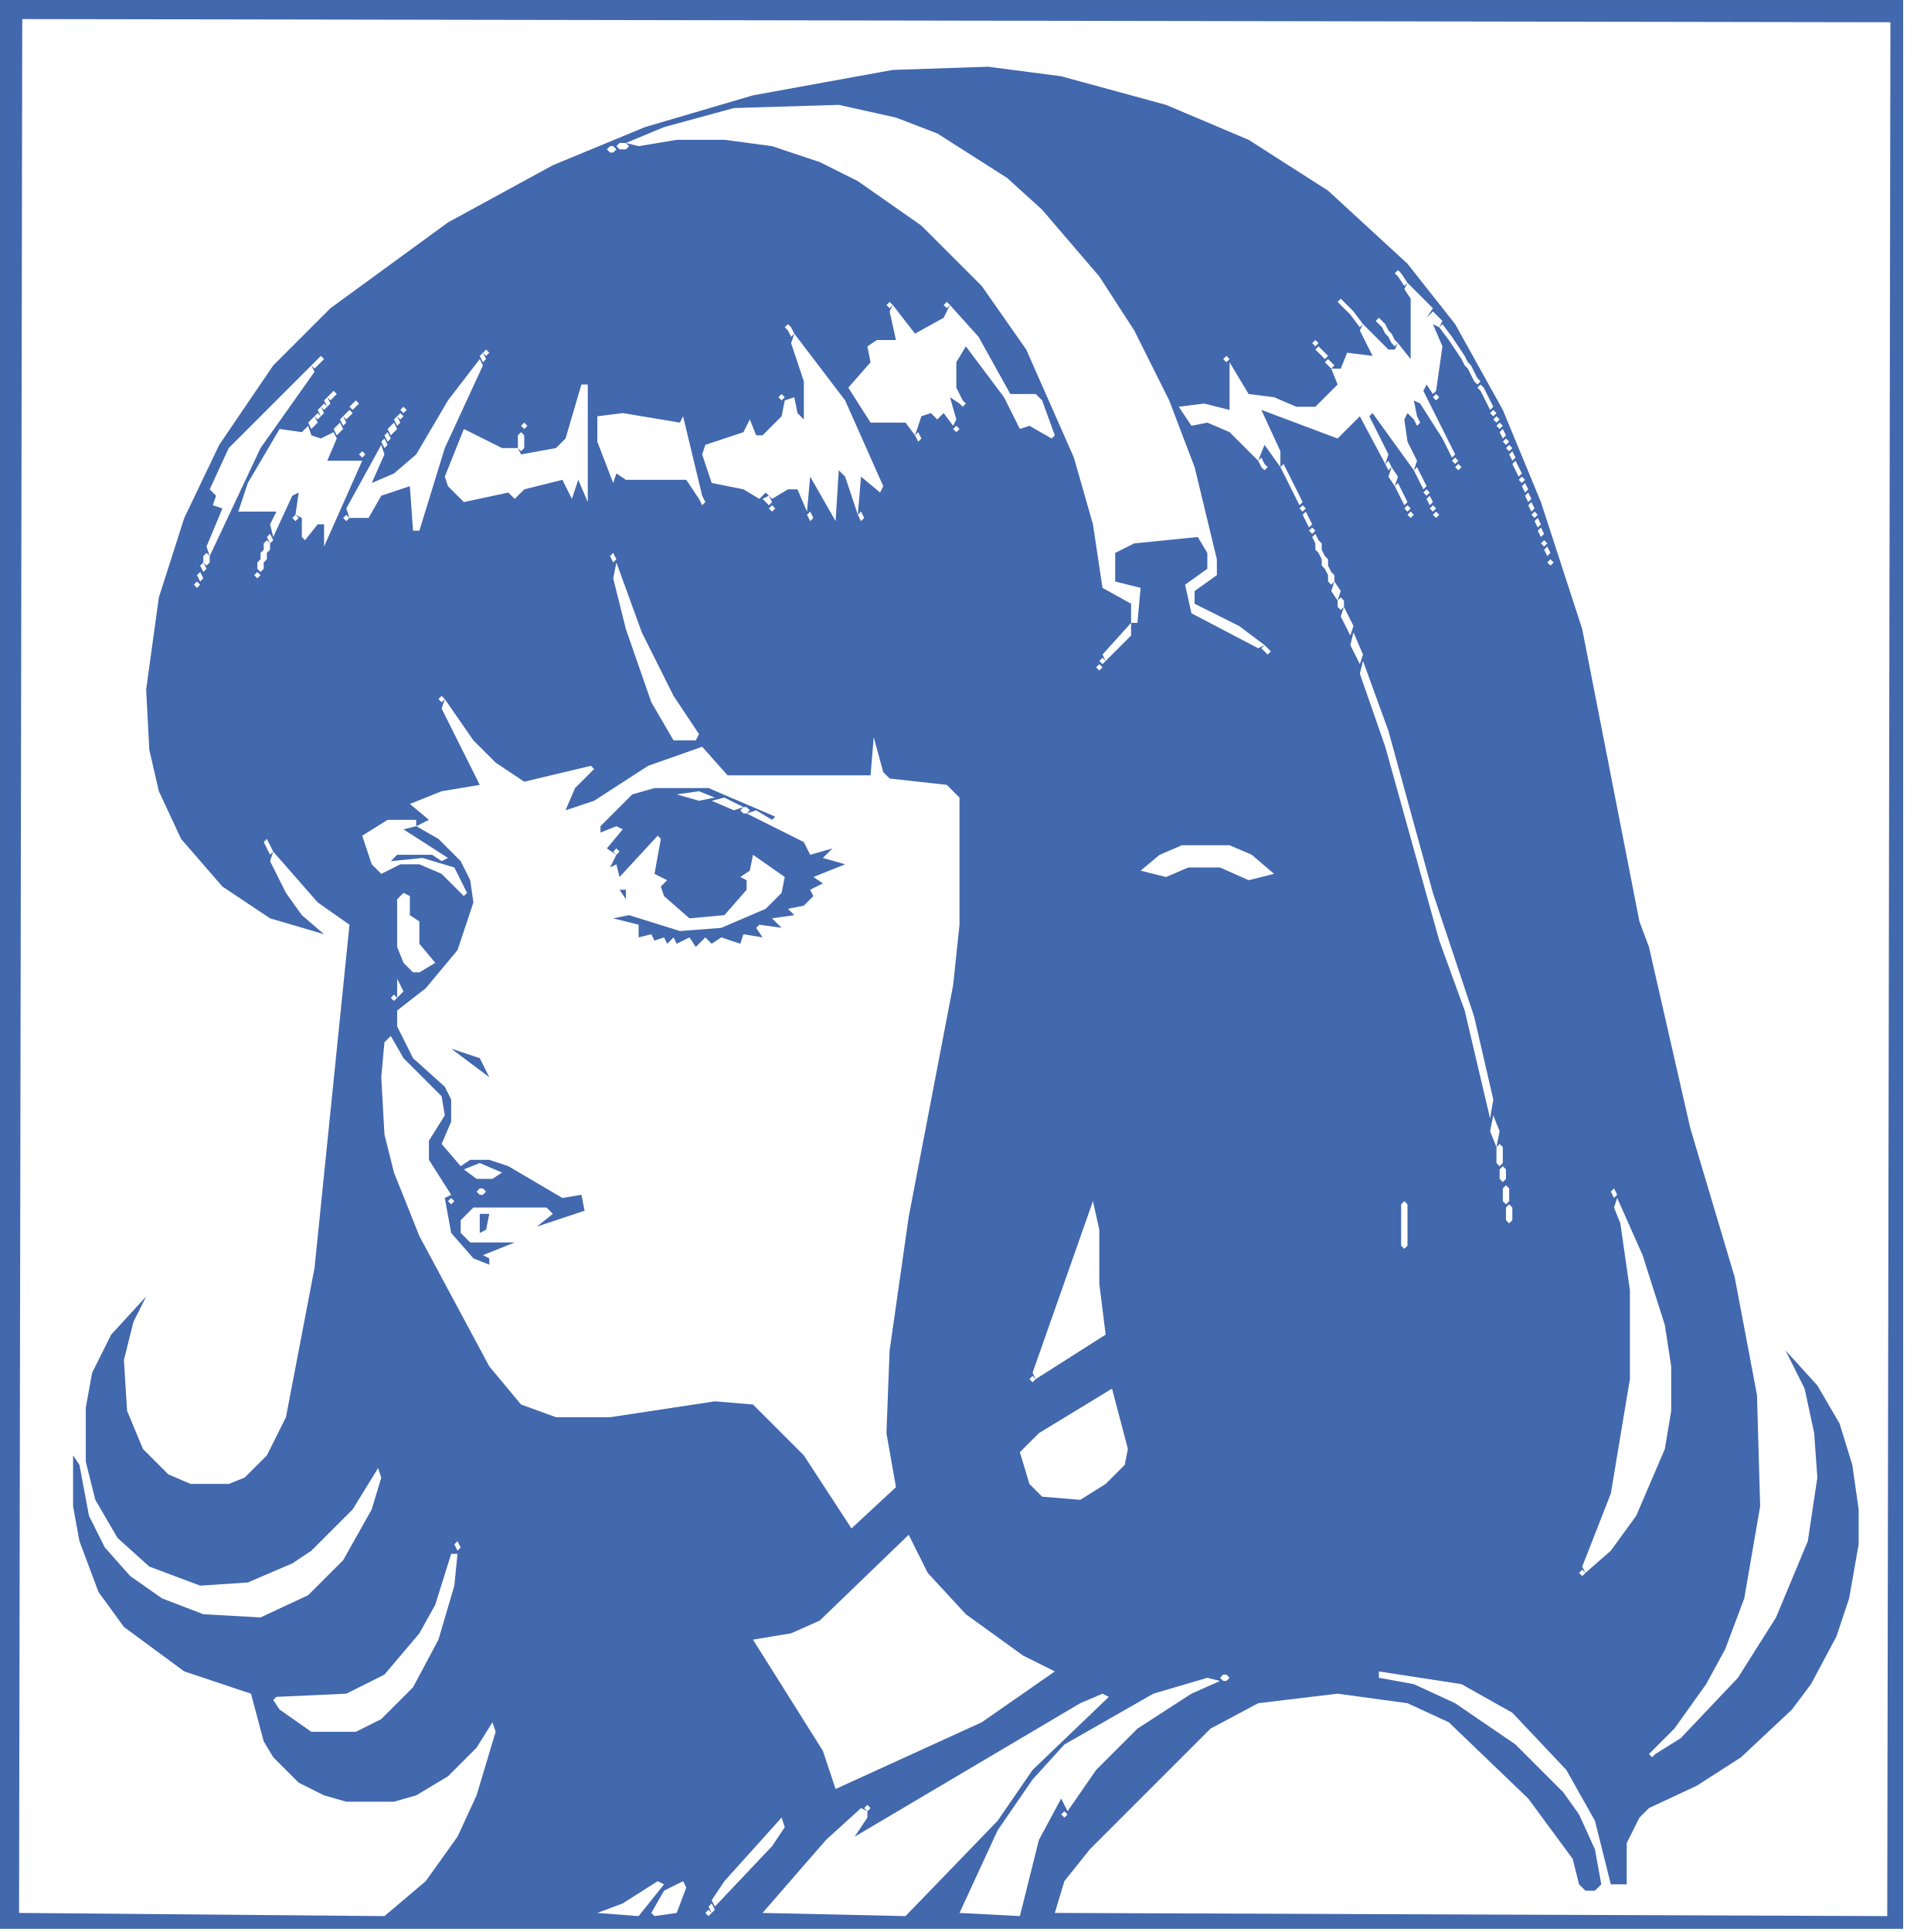
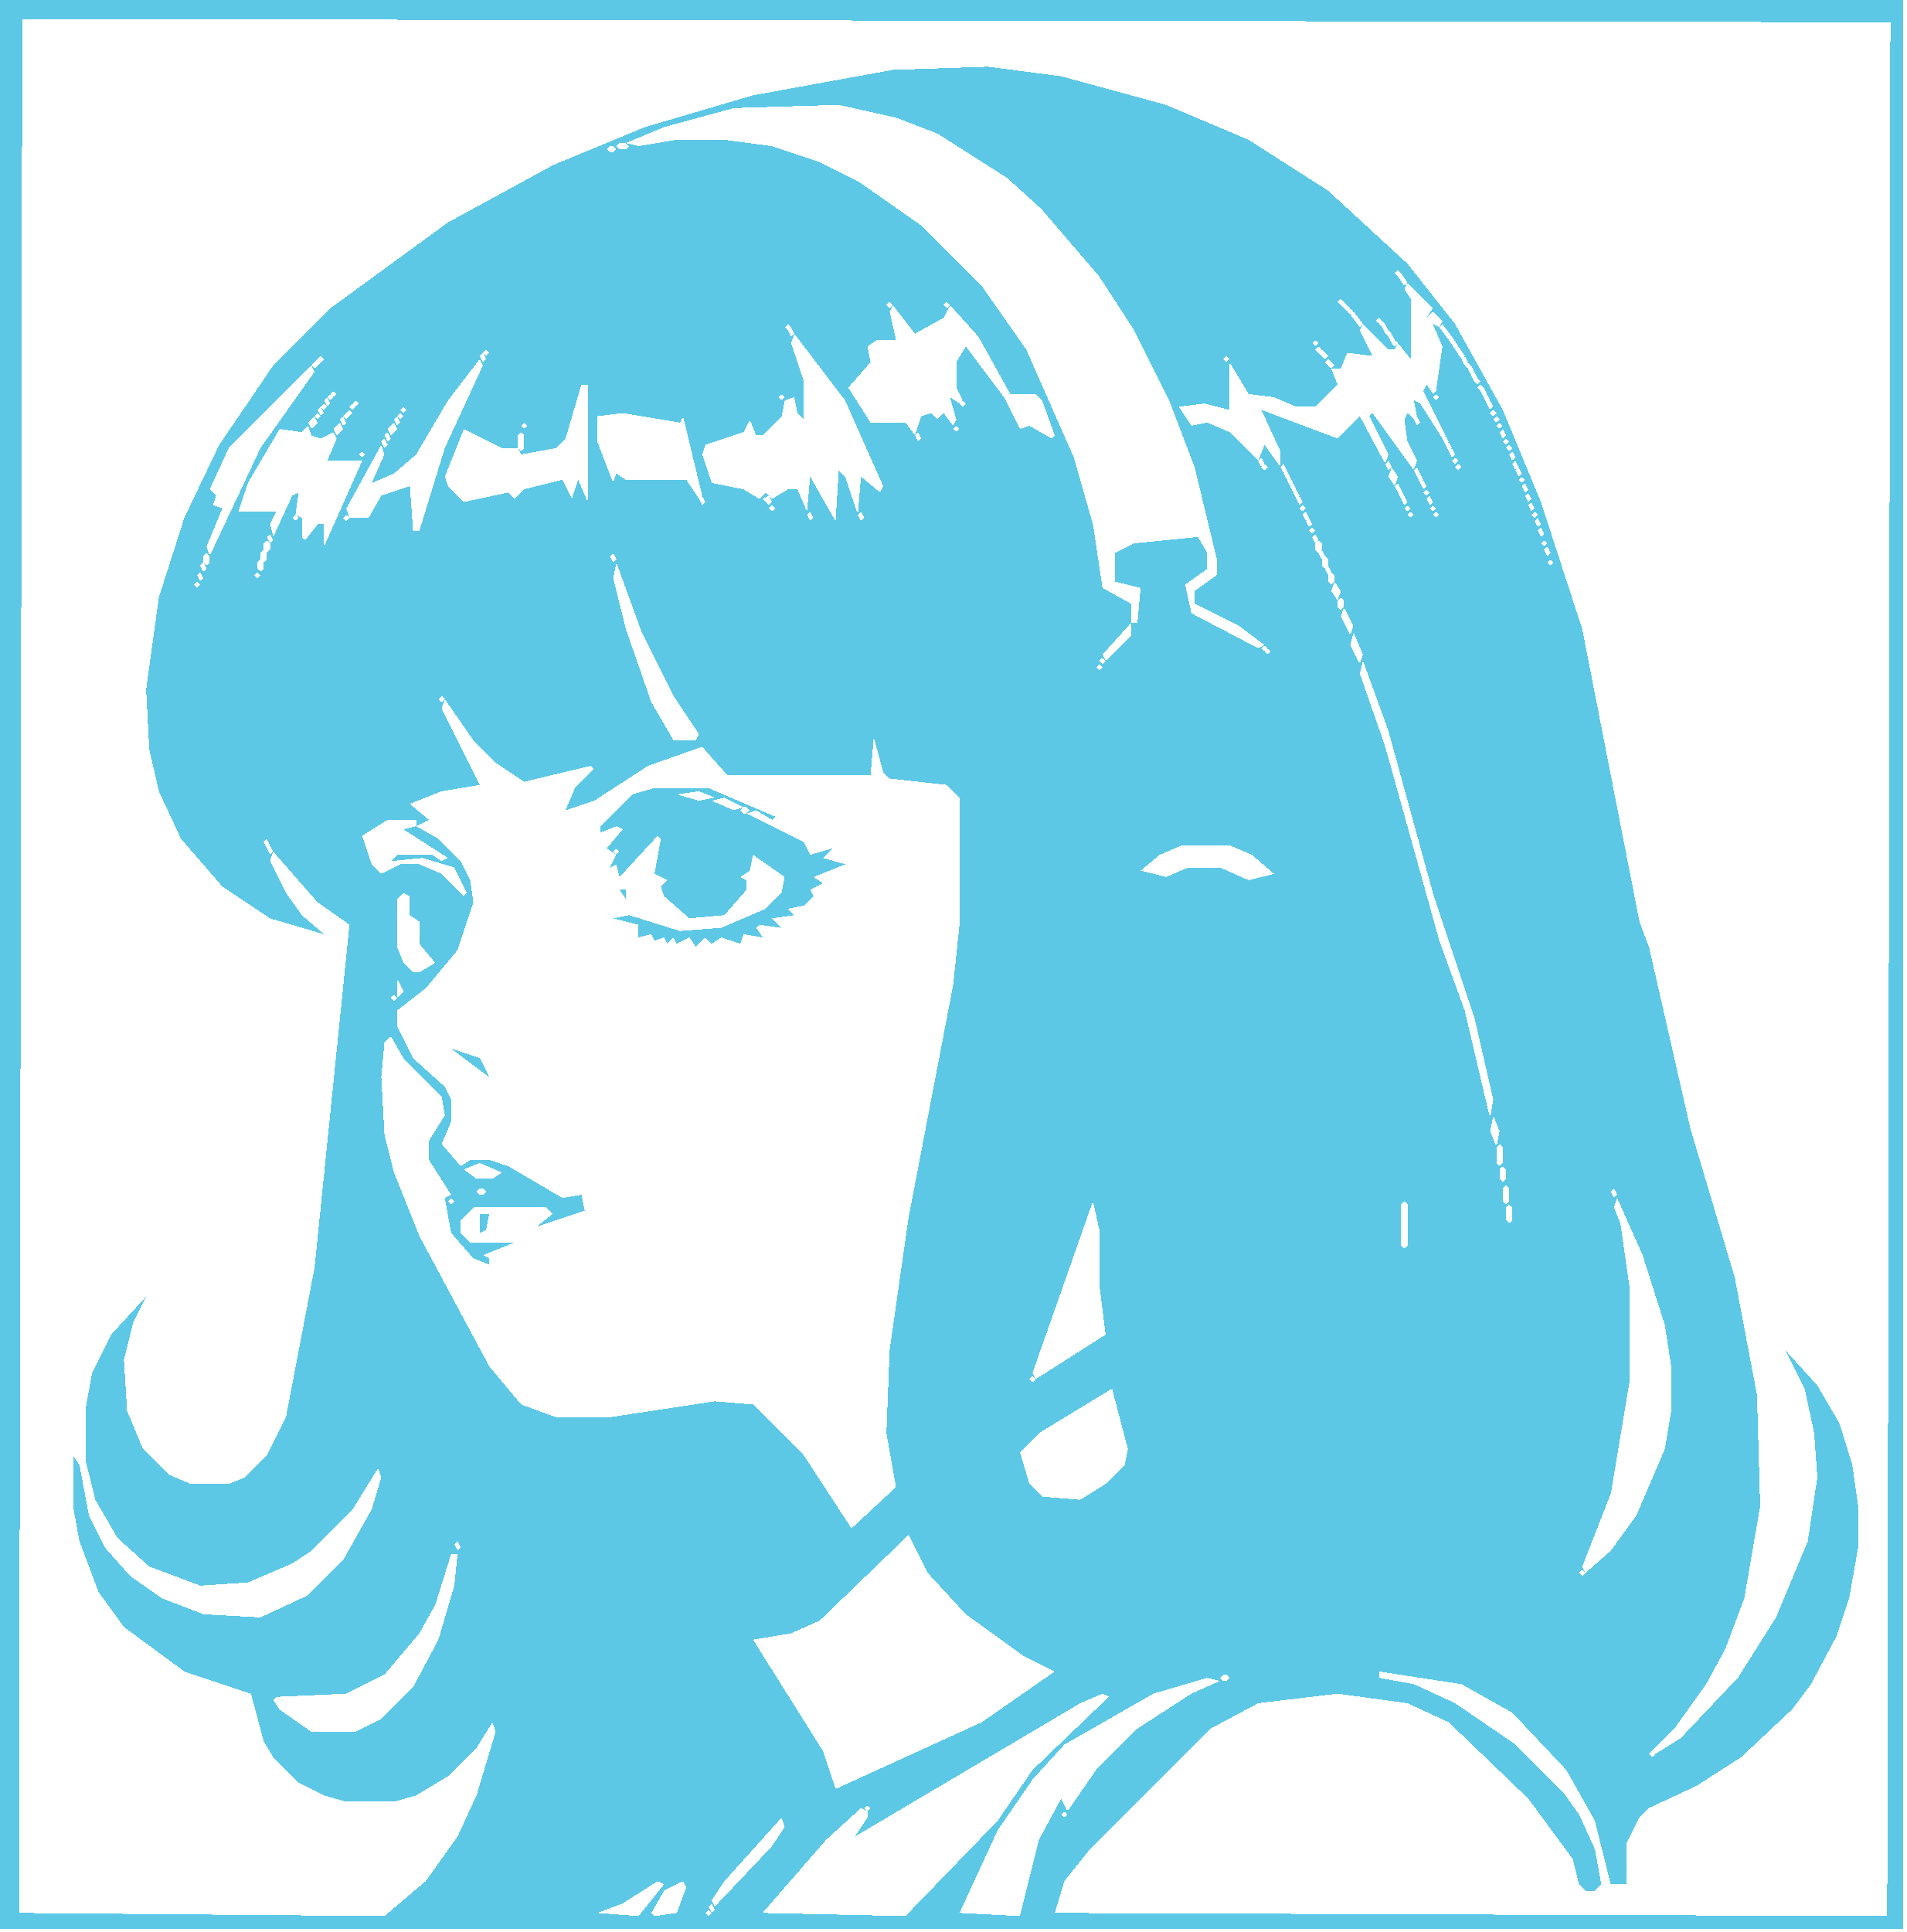
- <svg xmlns="http://www.w3.org/2000/svg" viewBox="0 0 600 608" width="600" height="608">
-   <g fill="#4268ae" fill-rule="evenodd" stroke="none">
+ <svg xmlns="http://www.w3.org/2000/svg" viewBox="0 0 600 608" shape-rendering="crispEdges">
+   <g fill="#5cc8e6" fill-rule="evenodd" stroke="none">
    <path d="M 154 382 L 151 382 L 151 388 L 153 387 Z" />
    <path d="M 142 330 L 154 339 L 151 333 Z" />
    <path d="M 195 280 L 197 283 L 197 280 Z" />
    <path d="M 189 260 L 189 262 L 194 260 L 196 261 L 191 267 L 194 269 L 192 273 L 194 272 L 195 276 L 207 263 L 208 264 L 206 275 L 210 277 L 208 279 L 209 282 L 217 289 L 228 288 L 235 280 L 235 277 L 233 276 L 236 274 L 237 269 L 247 276 L 246 281 L 241 286 L 227 292 L 214 293 L 198 288 L 193 289 L 201 291 L 201 295 L 205 294 L 206 296 L 209 295 L 210 297 L 212 295 L 213 297 L 217 295 L 219 298 L 222 295 L 224 297 L 227 295 L 233 297 L 234 294 L 240 295 L 238 292 L 239 291 L 246 292 L 243 289 L 250 288 L 248 286 L 253 285 L 256 282 L 255 280 L 259 278 L 256 276 L 266 272 L 259 270 L 262 267 L 255 269 L 253 265 L 235 256 L 238 255 L 243 258 L 244 257 L 223 248 L 206 248 L 199 250 Z M 193 268 L 194 267 L 195 268 L 194 269 Z M 233 255 L 234 254 L 235 254 L 236 255 L 235 256 L 234 256 Z M 224 252 L 228 251 L 234 254 L 231 255 Z M 213 250 L 220 249 L 225 251 L 220 252 Z" />
    <path d="M 0 0 L 0 607 L 599 607 L 599 0 Z M 222 602 L 223 601 L 224 602 L 223 603 Z M 223 600 L 224 599 L 225 601 L 224 602 Z M 215 592 L 216 594 L 213 602 L 206 603 L 205 602 L 209 595 Z M 209 593 L 201 603 L 188 602 L 196 599 L 207 592 Z M 246 572 L 247 575 L 243 581 L 225 600 L 224 598 L 228 592 Z M 334 571 L 335 570 L 336 571 L 335 572 Z M 272 569 L 273 568 L 274 569 L 273 570 Z M 519 552 L 520 551 L 521 552 L 520 553 Z M 349 534 L 325 557 L 314 573 L 285 603 L 240 602 L 260 579 L 271 569 L 273 570 L 273 572 L 269 578 L 340 536 L 347 533 Z M 384 529 L 375 533 L 358 544 L 345 557 L 336 570 L 334 566 L 327 579 L 321 603 L 302 602 L 314 576 L 325 560 L 335 549 L 363 533 L 380 528 Z M 384 528 L 385 527 L 386 527 L 387 528 L 386 529 L 385 529 Z M 497 495 L 498 494 L 499 495 L 498 496 Z M 144 489 L 143 499 L 138 516 L 130 531 L 120 541 L 112 545 L 98 545 L 88 538 L 86 535 L 87 534 L 109 533 L 121 527 L 132 514 L 137 505 L 142 489 Z M 143 486 L 144 485 L 145 487 L 144 488 Z M 286 483 L 292 495 L 304 508 L 322 521 L 332 526 L 309 542 L 263 563 L 259 551 L 237 516 L 249 514 L 258 510 Z M 350 437 L 355 456 L 354 461 L 348 467 L 340 472 L 328 471 L 324 467 L 321 457 L 327 451 Z M 324 434 L 325 433 L 326 434 L 325 435 Z M 474 380 L 475 379 L 476 380 L 476 381 L 476 382 L 476 383 L 476 384 L 475 385 L 474 384 L 474 383 L 474 382 L 474 381 Z M 441 379 L 442 378 L 443 379 L 443 380 L 443 381 L 443 382 L 443 383 L 443 384 L 443 385 L 443 386 L 443 387 L 443 388 L 443 389 L 443 390 L 443 391 L 443 392 L 442 393 L 441 392 L 441 391 L 441 390 L 441 389 L 441 388 L 441 387 L 441 386 L 441 385 L 441 384 L 441 383 L 441 382 L 441 381 L 441 380 Z M 344 378 L 346 387 L 346 404 L 348 420 L 326 434 L 325 432 Z M 509 377 L 517 395 L 524 417 L 526 430 L 526 444 L 524 456 L 515 477 L 507 488 L 499 495 L 498 493 L 507 470 L 513 434 L 513 406 L 510 385 L 508 380 Z M 141 378 L 142 377 L 143 378 L 142 379 Z M 507 375 L 508 374 L 509 376 L 508 377 Z M 150 375 L 151 374 L 152 374 L 153 375 L 152 376 L 151 376 Z M 473 374 L 474 373 L 475 374 L 475 375 L 475 376 L 475 377 L 475 378 L 474 379 L 473 378 L 473 377 L 473 376 L 473 375 Z M 472 368 L 473 367 L 474 368 L 474 369 L 474 370 L 474 371 L 473 372 L 472 371 L 472 370 L 472 369 Z M 146 368 L 151 366 L 158 369 L 155 371 L 150 371 Z M 471 361 L 472 360 L 473 361 L 473 362 L 473 363 L 473 364 L 473 365 L 473 366 L 472 367 L 471 366 L 471 365 L 471 364 L 471 363 L 471 362 Z M 470 351 L 472 356 L 471 361 L 469 356 Z M 123 314 L 124 313 L 125 314 L 124 315 Z M 125 308 L 127 312 L 125 314 Z M 127 281 L 129 282 L 129 288 L 132 290 L 132 297 L 137 303 L 132 306 L 130 306 L 127 303 L 125 298 L 125 283 Z M 359 274 L 365 269 L 372 266 L 387 266 L 394 269 L 401 275 L 393 277 L 384 273 L 374 273 L 367 276 Z M 84 267 L 85 266 L 86 268 L 85 269 Z M 83 265 L 84 264 L 85 266 L 84 267 Z M 114 263 L 122 258 L 131 258 L 131 260 L 127 261 L 141 270 L 139 271 L 136 269 L 125 269 L 123 271 L 133 270 L 143 273 L 147 281 L 146 282 L 139 275 L 132 272 L 126 272 L 120 275 L 117 272 Z M 140 220 L 149 233 L 156 240 L 165 246 L 186 241 L 187 242 L 181 248 L 178 255 L 187 252 L 204 241 L 221 235 L 229 244 L 274 244 L 275 232 L 278 243 L 280 245 L 298 247 L 302 251 L 302 291 L 300 310 L 286 383 L 280 425 L 279 451 L 282 468 L 268 481 L 253 458 L 237 442 L 225 441 L 192 446 L 175 446 L 164 442 L 154 430 L 132 389 L 124 369 L 121 357 L 120 339 L 121 328 L 123 326 L 127 333 L 139 345 L 140 351 L 135 359 L 135 365 L 142 376 L 140 377 L 142 388 L 149 396 L 154 398 L 154 396 L 152 395 L 162 391 L 148 391 L 145 388 L 145 384 L 149 380 L 172 380 L 174 382 L 169 386 L 184 381 L 183 376 L 177 377 L 160 367 L 154 365 L 148 365 L 145 367 L 139 360 L 142 353 L 142 346 L 140 342 L 130 333 L 125 323 L 125 318 L 134 311 L 144 299 L 149 284 L 148 277 L 145 271 L 138 264 L 131 260 L 135 258 L 129 253 L 139 249 L 151 247 L 139 223 Z M 138 220 L 139 219 L 140 220 L 139 221 Z M 345 210 L 346 209 L 347 210 L 346 211 Z M 429 208 L 437 230 L 451 281 L 464 320 L 470 346 L 469 352 L 461 318 L 453 296 L 436 235 L 428 212 Z M 346 208 L 347 207 L 348 208 L 347 209 Z M 398 205 L 399 204 L 400 205 L 399 206 Z M 397 204 L 398 203 L 399 204 L 398 205 Z M 426 199 L 429 206 L 428 209 L 425 203 Z M 356 196 L 356 200 L 348 208 L 347 206 Z M 423 191 L 426 197 L 425 200 L 422 194 Z M 421 189 L 422 188 L 423 189 L 423 190 L 423 191 L 422 192 L 421 191 L 421 190 Z M 420 183 L 422 186 L 421 189 L 419 186 Z M 61 184 L 62 183 L 63 184 L 62 185 Z M 418 181 L 419 180 L 420 181 L 420 182 L 420 183 L 419 184 L 418 183 L 418 182 Z M 80 181 L 81 180 L 82 181 L 81 182 Z M 62 181 L 63 180 L 64 182 L 63 183 Z M 417 179 L 418 178 L 419 180 L 418 181 Z M 194 177 L 202 199 L 212 219 L 220 231 L 219 233 L 212 233 L 205 221 L 197 198 L 193 182 Z M 63 178 L 64 177 L 65 179 L 64 180 Z M 487 177 L 488 176 L 489 177 L 488 178 Z M 81 177 L 82 176 L 83 177 L 83 178 L 83 179 L 82 180 L 81 179 L 81 178 Z M 416 176 L 417 175 L 418 176 L 418 177 L 418 178 L 417 179 L 416 178 L 416 177 Z M 192 175 L 193 174 L 194 176 L 193 177 Z M 64 175 L 65 174 L 66 175 L 66 176 L 66 177 L 65 178 L 64 177 L 64 176 Z M 415 174 L 416 173 L 417 175 L 416 176 Z M 82 174 L 83 173 L 84 174 L 84 175 L 84 176 L 83 177 L 82 176 L 82 175 Z M 486 173 L 487 172 L 488 174 L 487 175 Z M 485 171 L 486 170 L 487 171 L 486 172 Z M 414 171 L 415 170 L 416 171 L 416 172 L 416 173 L 415 174 L 414 173 L 414 172 Z M 83 171 L 84 170 L 85 171 L 85 172 L 85 173 L 84 174 L 83 173 L 83 172 Z M 413 169 L 414 168 L 415 170 L 414 171 Z M 84 169 L 85 168 L 86 170 L 85 171 Z M 484 167 L 485 166 L 486 168 L 485 169 Z M 412 167 L 413 166 L 414 167 L 413 168 Z M 483 164 L 484 163 L 485 165 L 484 166 Z M 411 164 L 412 163 L 413 165 L 412 166 Z M 108 163 L 109 162 L 110 163 L 109 164 Z M 92 163 L 93 162 L 94 163 L 93 164 Z M 482 162 L 483 161 L 484 162 L 483 163 Z M 451 162 L 452 161 L 453 162 L 452 163 Z M 443 162 L 444 161 L 445 162 L 444 163 Z M 410 162 L 411 161 L 412 163 L 411 164 Z M 270 162 L 271 161 L 272 163 L 271 164 Z M 254 162 L 255 161 L 256 163 L 255 164 Z M 450 160 L 451 159 L 452 160 L 451 161 Z M 442 160 L 443 159 L 444 160 L 443 161 Z M 409 160 L 410 159 L 411 160 L 410 161 Z M 242 160 L 243 159 L 244 160 L 243 161 Z M 481 159 L 482 158 L 483 160 L 482 161 Z M 449 157 L 450 156 L 451 158 L 450 159 Z M 441 157 L 442 156 L 443 158 L 442 159 Z M 408 157 L 409 156 L 410 158 L 409 159 Z M 240 157 L 242 156 L 243 158 L 242 159 Z M 220 157 L 221 156 L 222 158 L 221 159 Z M 480 156 L 481 155 L 482 157 L 481 158 Z M 448 155 L 449 154 L 450 155 L 449 156 Z M 440 155 L 441 154 L 442 156 L 441 157 Z M 407 155 L 408 154 L 409 156 L 408 157 Z M 479 153 L 480 152 L 481 154 L 480 155 Z M 439 153 L 440 152 L 441 154 L 440 155 Z M 406 153 L 407 152 L 408 154 L 407 155 Z M 447 152 L 448 151 L 449 153 L 448 154 Z M 478 151 L 479 150 L 480 151 L 479 152 Z M 405 151 L 406 150 L 407 152 L 406 153 Z M 446 150 L 447 149 L 448 151 L 447 152 Z M 404 149 L 405 148 L 406 150 L 405 151 Z M 477 148 L 478 147 L 479 149 L 478 150 Z M 445 148 L 446 147 L 447 149 L 446 150 Z M 438 147 L 440 150 L 439 153 L 437 150 Z M 458 147 L 459 146 L 460 147 L 459 148 Z M 403 147 L 404 146 L 405 148 L 404 149 Z M 397 147 L 398 146 L 399 147 L 398 148 Z M 476 146 L 477 145 L 478 147 L 477 148 Z M 436 146 L 437 145 L 438 147 L 437 148 Z M 457 145 L 458 144 L 459 145 L 458 146 Z M 396 145 L 397 144 L 398 146 L 397 147 Z M 475 143 L 476 142 L 477 144 L 476 145 Z M 113 143 L 114 142 L 115 143 L 114 144 Z M 456 142 L 457 141 L 458 143 L 457 144 Z M 474 141 L 475 140 L 476 141 L 475 142 Z M 455 140 L 456 139 L 457 141 L 456 142 Z M 473 139 L 474 138 L 475 139 L 474 140 Z M 120 139 L 121 138 L 122 140 L 121 141 Z M 454 138 L 455 137 L 456 139 L 455 140 Z M 288 137 L 289 136 L 290 138 L 289 139 Z M 163 137 L 164 136 L 165 137 L 165 138 L 165 139 L 165 140 L 165 141 L 164 142 L 163 141 L 163 140 L 163 139 L 163 138 Z M 121 137 L 122 136 L 123 138 L 122 139 Z M 472 136 L 473 135 L 474 137 L 473 138 Z M 300 135 L 301 134 L 302 135 L 301 136 Z M 88 135 L 95 136 L 97 134 L 98 137 L 101 138 L 105 136 L 106 138 L 103 145 L 114 145 L 102 172 L 102 165 L 100 165 L 96 170 L 95 169 L 95 163 L 93 162 L 94 155 L 92 156 L 86 169 L 85 165 L 87 161 L 75 161 L 78 152 Z M 471 134 L 472 133 L 473 134 L 472 135 Z M 164 134 L 165 133 L 166 134 L 165 135 Z M 124 133 L 125 135 L 123 137 L 122 135 Z M 107 133 L 108 135 L 106 137 L 105 135 Z M 470 132 L 471 131 L 472 132 L 471 133 Z M 445 132 L 446 131 L 447 133 L 446 134 Z M 124 132 L 125 131 L 126 133 L 125 134 Z M 107 132 L 108 131 L 109 133 L 108 134 Z M 99 131 L 100 133 L 98 135 L 97 133 Z M 188 131 L 196 130 L 214 133 L 215 131 L 221 156 L 220 157 L 216 151 L 197 151 L 194 149 L 193 152 L 188 139 Z M 125 131 L 126 130 L 127 131 L 126 132 Z M 108 131 L 109 130 L 110 131 L 109 132 Z M 99 131 L 100 130 L 101 131 L 100 132 Z M 469 130 L 470 129 L 471 130 L 470 131 Z M 109 130 L 110 129 L 111 130 L 110 131 Z M 126 129 L 127 128 L 128 129 L 127 130 Z M 100 129 L 101 128 L 102 130 L 101 131 Z M 110 128 L 111 127 L 112 128 L 111 129 Z M 101 128 L 102 127 L 103 128 L 102 129 Z M 468 127 L 469 126 L 470 128 L 469 129 Z M 302 127 L 303 126 L 304 127 L 303 128 Z M 111 127 L 112 126 L 113 127 L 112 128 Z M 102 126 L 103 125 L 104 127 L 103 128 Z M 467 125 L 468 124 L 469 126 L 468 127 Z M 451 125 L 452 124 L 453 125 L 452 126 Z M 245 125 L 246 124 L 247 125 L 246 126 Z M 103 125 L 104 124 L 105 125 L 104 126 Z M 104 124 L 105 123 L 106 124 L 105 125 Z M 466 123 L 467 122 L 468 124 L 467 125 Z M 465 122 L 466 121 L 467 122 L 466 123 Z M 185 121 L 185 158 L 182 151 L 180 157 L 177 151 L 165 154 L 162 157 L 160 155 L 146 158 L 141 153 L 140 150 L 146 135 L 158 141 L 163 141 L 164 143 L 175 141 L 178 138 L 183 121 Z M 464 120 L 465 119 L 466 120 L 465 121 Z M 463 118 L 464 117 L 465 119 L 464 120 Z M 462 116 L 463 115 L 464 117 L 463 118 Z M 98 115 L 99 117 L 82 141 L 66 175 L 65 172 L 70 160 L 67 159 L 68 156 L 66 154 L 72 141 Z M 461 115 L 462 114 L 463 115 L 462 116 Z M 418 115 L 419 114 L 420 115 L 419 116 Z M 98 115 L 99 114 L 100 115 L 99 116 Z M 417 114 L 418 113 L 419 114 L 418 115 Z M 151 113 L 152 115 L 140 141 L 132 167 L 130 167 L 129 153 L 120 156 L 116 163 L 110 163 L 109 160 L 120 140 L 121 143 L 117 152 L 124 149 L 131 143 L 141 126 Z M 99 114 L 100 113 L 101 114 L 100 115 Z M 460 113 L 461 112 L 462 114 L 461 115 Z M 385 113 L 386 112 L 387 113 L 386 114 Z M 100 113 L 101 112 L 102 113 L 101 114 Z M 416 112 L 417 111 L 418 112 L 417 113 Z M 151 112 L 152 111 L 153 113 L 152 114 Z M 415 111 L 416 110 L 417 111 L 416 112 Z M 152 111 L 153 110 L 154 111 L 153 112 Z M 458 110 L 459 109 L 461 112 L 460 113 Z M 414 110 L 415 109 L 416 110 L 415 111 Z M 438 108 L 439 107 L 440 108 L 439 109 Z M 413 108 L 414 107 L 415 108 L 414 109 Z M 456 107 L 457 106 L 459 109 L 458 110 Z M 437 106 L 438 105 L 439 107 L 438 108 Z M 250 105 L 266 126 L 278 153 L 277 155 L 271 150 L 270 162 L 266 150 L 264 148 L 263 164 L 255 150 L 254 161 L 251 154 L 248 154 L 243 157 L 241 155 L 239 157 L 234 154 L 224 152 L 221 143 L 222 140 L 234 136 L 236 132 L 238 137 L 240 137 L 246 131 L 247 126 L 250 125 L 251 130 L 253 132 L 253 120 L 249 108 Z M 436 105 L 437 104 L 438 105 L 437 106 Z M 248 104 L 249 103 L 250 105 L 249 106 Z M 453 103 L 454 102 L 457 106 L 456 107 Z M 435 103 L 436 102 L 437 104 L 436 105 Z M 247 103 L 248 102 L 249 103 L 248 104 Z M 434 102 L 435 101 L 436 102 L 435 103 Z M 433 101 L 434 100 L 435 101 L 434 102 Z M 425 99 L 426 98 L 429 102 L 428 103 Z M 424 98 L 425 97 L 426 98 L 425 99 Z M 423 97 L 424 96 L 425 97 L 424 98 Z M 267 122 L 274 114 L 273 109 L 276 107 L 282 107 L 280 98 L 281 96 L 288 105 L 297 100 L 299 96 L 308 106 L 318 124 L 326 124 L 328 126 L 332 137 L 331 138 L 324 134 L 321 135 L 316 125 L 304 109 L 301 114 L 301 122 L 303 126 L 302 127 L 299 125 L 301 132 L 300 134 L 297 130 L 295 132 L 293 130 L 290 131 L 288 137 L 285 133 L 274 133 Z M 422 96 L 423 95 L 424 96 L 423 97 Z M 297 96 L 298 95 L 299 96 L 298 97 Z M 279 96 L 280 95 L 281 96 L 280 97 Z M 421 95 L 422 94 L 423 95 L 422 96 Z M 454 101 L 453 103 L 451 102 L 454 109 L 452 123 L 451 124 L 449 121 L 448 123 L 455 137 L 454 138 L 447 127 L 445 126 L 446 131 L 445 132 L 443 130 L 442 132 L 443 139 L 446 145 L 445 148 L 432 130 L 431 131 L 437 143 L 436 146 L 428 131 L 421 138 L 397 129 L 403 142 L 403 147 L 398 140 L 396 145 L 387 136 L 380 133 L 375 134 L 371 128 L 379 127 L 387 129 L 387 114 L 393 124 L 401 125 L 408 128 L 414 128 L 421 121 L 419 116 L 422 116 L 424 111 L 432 112 L 428 104 L 429 102 L 437 110 L 439 110 L 440 108 L 444 113 L 444 94 L 442 91 L 443 89 L 451 97 L 449 100 L 451 98 Z M 440 87 L 441 86 L 443 89 L 442 90 Z M 439 86 L 440 85 L 441 86 L 440 87 Z M 191 47 L 192 46 L 193 46 L 194 47 L 193 48 L 192 48 Z M 194 46 L 195 45 L 196 45 L 197 45 L 198 46 L 197 47 L 196 47 L 195 47 Z M 197 45 L 209 40 L 231 34 L 264 33 L 282 37 L 295 42 L 317 56 L 328 66 L 346 87 L 357 104 L 368 126 L 376 147 L 383 176 L 383 181 L 376 186 L 376 190 L 390 197 L 398 203 L 396 204 L 375 193 L 373 184 L 380 179 L 380 174 L 377 169 L 357 171 L 351 174 L 351 183 L 359 185 L 358 196 L 356 196 L 356 190 L 347 185 L 344 165 L 338 144 L 323 110 L 309 90 L 290 71 L 270 57 L 258 51 L 243 46 L 228 44 L 213 44 L 201 46 Z M 7 6 L 595 7 L 594 603 L 332 602 L 335 592 L 343 582 L 381 544 L 396 536 L 421 533 L 443 536 L 456 542 L 481 566 L 495 585 L 497 593 L 499 595 L 502 595 L 504 593 L 502 582 L 497 571 L 492 564 L 477 549 L 458 536 L 445 530 L 434 528 L 434 526 L 460 530 L 476 539 L 493 557 L 502 573 L 507 593 L 512 593 L 512 580 L 516 572 L 519 569 L 534 562 L 548 553 L 564 538 L 570 530 L 578 515 L 582 503 L 585 486 L 585 475 L 583 461 L 579 448 L 572 436 L 562 425 L 568 437 L 571 451 L 572 465 L 569 485 L 559 509 L 547 528 L 529 547 L 521 552 L 520 551 L 527 544 L 537 530 L 543 519 L 549 503 L 554 474 L 553 439 L 546 402 L 532 355 L 519 298 L 516 290 L 498 198 L 485 158 L 473 129 L 458 102 L 443 83 L 418 60 L 393 44 L 367 33 L 334 24 L 311 21 L 281 22 L 237 30 L 203 40 L 174 52 L 141 70 L 104 97 L 86 115 L 69 140 L 58 163 L 50 188 L 46 217 L 47 236 L 50 249 L 57 264 L 70 279 L 85 289 L 102 294 L 95 288 L 90 281 L 85 271 L 86 268 L 100 284 L 110 291 L 99 399 L 90 446 L 84 458 L 77 465 L 72 467 L 60 467 L 53 464 L 45 456 L 40 444 L 39 428 L 42 416 L 46 408 L 35 420 L 29 432 L 27 443 L 27 460 L 30 472 L 37 484 L 47 493 L 63 499 L 78 498 L 92 492 L 98 488 L 111 475 L 119 462 L 120 465 L 117 475 L 108 491 L 97 502 L 82 509 L 64 508 L 51 503 L 41 496 L 33 487 L 28 477 L 25 461 L 23 458 L 23 474 L 25 485 L 31 501 L 39 512 L 58 526 L 79 533 L 83 548 L 86 553 L 94 561 L 102 565 L 109 567 L 124 567 L 131 565 L 141 559 L 150 550 L 155 542 L 156 545 L 150 565 L 144 578 L 134 592 L 121 603 L 6 602 Z" />
  </g>
</svg>
